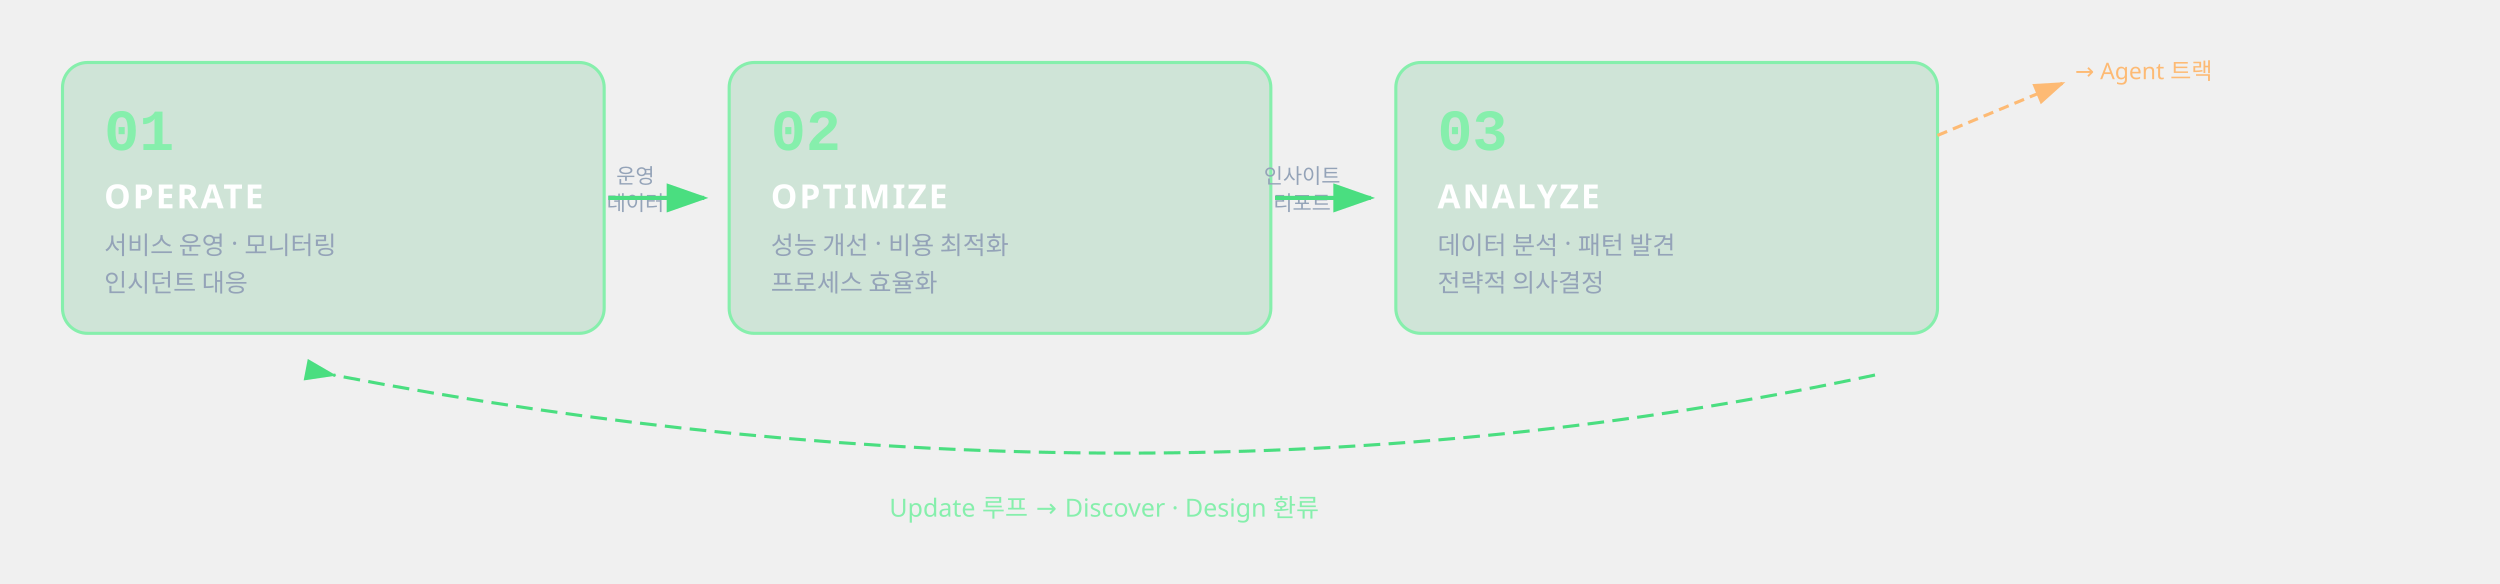
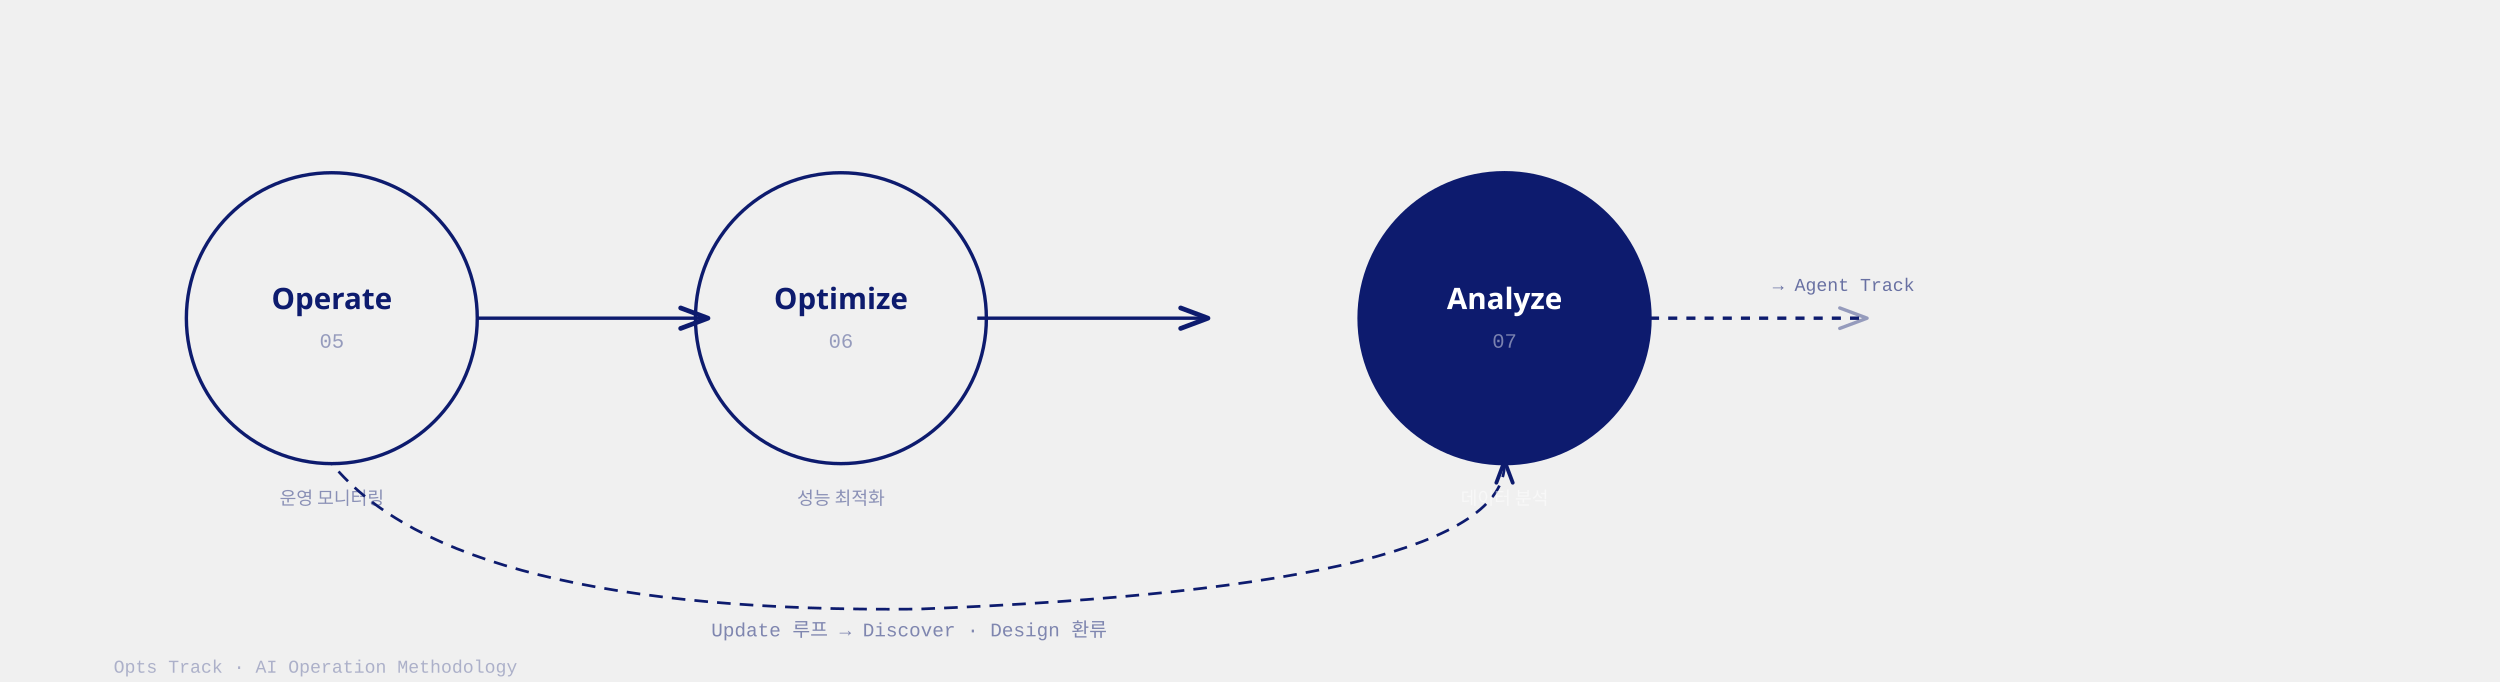
- <svg xmlns="http://www.w3.org/2000/svg" viewBox="0 0 1200 280" width="100%" role="img" aria-labelledby="opts-title opts-desc">
+ <svg xmlns="http://www.w3.org/2000/svg" viewBox="0 0 1100 300" role="img" aria-label="Opts 트랙 플로우 — Operate, Optimize, Analyze, Update 루프">
  <defs>
-     <marker id="arrow-green" markerWidth="10" markerHeight="7" refX="9" refY="3.5" orient="auto">
-       <polygon points="0 0, 10 3.5, 0 7" fill="#4ADE80" />
+     <marker id="arr" markerWidth="10" markerHeight="8" refX="8" refY="4" orient="auto">
+       <polyline points="1,1 9,4 1,7" fill="none" stroke="#0D1B6E" stroke-width="1.4" stroke-linejoin="round" stroke-linecap="round" />
    </marker>
-     <marker id="arrow-green-left" markerWidth="10" markerHeight="7" refX="1" refY="3.5" orient="auto">
-       <polygon points="10 0, 0 3.5, 10 7" fill="#4ADE80" />
+     <marker id="arr-left" markerWidth="10" markerHeight="8" refX="2" refY="4" orient="auto">
+       <polyline points="9,1 1,4 9,7" fill="none" stroke="#0D1B6E" stroke-width="1.4" stroke-linejoin="round" stroke-linecap="round" />
    </marker>
-     <marker id="arrow-orange-sm" markerWidth="10" markerHeight="7" refX="9" refY="3.5" orient="auto">
-       <polygon points="0 0, 10 3.5, 0 7" fill="#FDBA74" />
+     <marker id="arr-faint" markerWidth="10" markerHeight="8" refX="8" refY="4" orient="auto">
+       <polyline points="1,1 9,4 1,7" fill="none" stroke="#0D1B6E" stroke-width="1" opacity="0.4" stroke-linejoin="round" stroke-linecap="round" />
    </marker>
  </defs>
-   <rect x="30" y="30" width="260" height="130" rx="12" fill="rgba(22,163,74,0.15)" stroke="#86EFAC" stroke-width="1.5" />
-   <text x="50" y="72" font-family="'Courier New', monospace" font-size="28" fill="#86EFAC" font-weight="700">01</text>
-   <text x="50" y="100" font-family="sans-serif" font-size="16" fill="#FFFFFF" font-weight="600" letter-spacing="1">OPERATE</text>
-   <text x="50" y="122" font-family="sans-serif" font-size="12" fill="#94A3B8">서비스 운영 · 모니터링</text>
-   <text x="50" y="140" font-family="sans-serif" font-size="12" fill="#94A3B8">인시던트 대응</text>
-   <text x="305" y="88" text-anchor="middle" font-family="sans-serif" font-size="10" fill="#94A3B8">운영</text>
-   <text x="305" y="101" text-anchor="middle" font-family="sans-serif" font-size="10" fill="#94A3B8">데이터</text>
-   <line x1="292" y1="95" x2="338" y2="95" stroke="#4ADE80" stroke-width="2" marker-end="url(#arrow-green)" />
-   <rect x="350" y="30" width="260" height="130" rx="12" fill="rgba(22,163,74,0.15)" stroke="#86EFAC" stroke-width="1.5" />
-   <text x="370" y="72" font-family="'Courier New', monospace" font-size="28" fill="#86EFAC" font-weight="700">02</text>
-   <text x="370" y="100" font-family="sans-serif" font-size="16" fill="#FFFFFF" font-weight="600" letter-spacing="1">OPTIMIZE</text>
-   <text x="370" y="122" font-family="sans-serif" font-size="12" fill="#94A3B8">성능 개선 · 비용 최적화</text>
-   <text x="370" y="140" font-family="sans-serif" font-size="12" fill="#94A3B8">프로세스 효율화</text>
-   <text x="625" y="88" text-anchor="middle" font-family="sans-serif" font-size="10" fill="#94A3B8">인사이트</text>
-   <text x="625" y="101" text-anchor="middle" font-family="sans-serif" font-size="10" fill="#94A3B8">리포트</text>
-   <line x1="612" y1="95" x2="658" y2="95" stroke="#4ADE80" stroke-width="2" marker-end="url(#arrow-green)" />
-   <rect x="670" y="30" width="260" height="130" rx="12" fill="rgba(22,163,74,0.15)" stroke="#86EFAC" stroke-width="1.5" />
-   <text x="690" y="72" font-family="'Courier New', monospace" font-size="28" fill="#86EFAC" font-weight="700">03</text>
-   <text x="690" y="100" font-family="sans-serif" font-size="16" fill="#FFFFFF" font-weight="600" letter-spacing="1">ANALYZE</text>
-   <text x="690" y="122" font-family="sans-serif" font-size="12" fill="#94A3B8">데이터 분석 · 패턴 발견</text>
-   <text x="690" y="140" font-family="sans-serif" font-size="12" fill="#94A3B8">전략적 의사결정</text>
-   <line x1="930" y1="65" x2="990" y2="40" stroke="#FDBA74" stroke-width="1.5" stroke-dasharray="5 3" marker-end="url(#arrow-orange-sm)" />
-   <text x="996" y="38" font-family="sans-serif" font-size="11" fill="#FDBA74">→ Agent 트랙</text>
-   <path d="M 900,180 Q 550,255 160,180" fill="none" stroke="#4ADE80" stroke-width="1.5" stroke-dasharray="8 4" marker-end="url(#arrow-green-left)" />
-   <text x="530" y="248" text-anchor="middle" font-family="sans-serif" font-size="12" fill="#86EFAC">Update 루프 → Discover · Design 환류</text>
+   <line x1="210" y1="140" x2="310" y2="140" stroke="#0D1B6E" stroke-width="1.5" marker-end="url(#arr)" />
+   <line x1="430" y1="140" x2="530" y2="140" stroke="#0D1B6E" stroke-width="1.5" marker-end="url(#arr)" />
+   <text x="780" y="128" text-anchor="start" font-family="'JetBrains Mono','Courier New',monospace" font-size="8" fill="#0D1B6E" opacity="0.6">→ Agent Track</text>
+   <line x1="726" y1="140" x2="820" y2="140" stroke="#0D1B6E" stroke-width="1.5" stroke-dasharray="4 4" marker-end="url(#arr-faint)" />
+   <circle cx="146" cy="140" r="64" fill="none" stroke="#0D1B6E" stroke-width="1.5" />
+   <text x="146" y="136" text-anchor="middle" font-family="'Pretendard','Apple SD Gothic Neo',sans-serif" font-size="13" font-weight="700" fill="#0D1B6E">Operate</text>
+   <text x="146" y="153" text-anchor="middle" font-family="'JetBrains Mono','Courier New',monospace" font-size="9" fill="#0D1B6E" opacity="0.4">05</text>
+   <circle cx="370" cy="140" r="64" fill="none" stroke="#0D1B6E" stroke-width="1.5" />
+   <text x="370" y="136" text-anchor="middle" font-family="'Pretendard','Apple SD Gothic Neo',sans-serif" font-size="13" font-weight="700" fill="#0D1B6E">Optimize</text>
+   <text x="370" y="153" text-anchor="middle" font-family="'JetBrains Mono','Courier New',monospace" font-size="9" fill="#0D1B6E" opacity="0.4">06</text>
+   <circle cx="662" cy="140" r="64" fill="#0D1B6E" stroke="#0D1B6E" stroke-width="1.5" />
+   <text x="662" y="136" text-anchor="middle" font-family="'Pretendard','Apple SD Gothic Neo',sans-serif" font-size="13" font-weight="700" fill="#FFFFFF">Analyze</text>
+   <text x="662" y="153" text-anchor="middle" font-family="'JetBrains Mono','Courier New',monospace" font-size="9" fill="rgba(255,255,255,0.45)">07</text>
+   <path d="M 662,204 Q 662,258 404,268 Q 200,270 146,204" fill="none" stroke="#0D1B6E" stroke-width="1.2" stroke-dasharray="6 4" marker-start="url(#arr-left)" />
+   <text x="400" y="280" text-anchor="middle" font-family="'JetBrains Mono','Courier New',monospace" font-size="8.5" fill="#0D1B6E" opacity="0.5">Update 루프 → Discover · Design 환류</text>
+   <text x="146" y="222" text-anchor="middle" font-family="'JetBrains Mono','Courier New',monospace" font-size="8" fill="#0D1B6E" opacity="0.45">운영 모니터링</text>
+   <text x="370" y="222" text-anchor="middle" font-family="'JetBrains Mono','Courier New',monospace" font-size="8" fill="#0D1B6E" opacity="0.45">성능 최적화</text>
+   <text x="662" y="222" text-anchor="middle" font-family="'JetBrains Mono','Courier New',monospace" font-size="8" fill="#FFFFFF" opacity="0.5">데이터 분석</text>
+   <text x="50" y="296" font-family="'JetBrains Mono','Courier New',monospace" font-size="8" fill="#0D1B6E" opacity="0.3">Opts Track  ·  AI Operation Methodology</text>
</svg>
